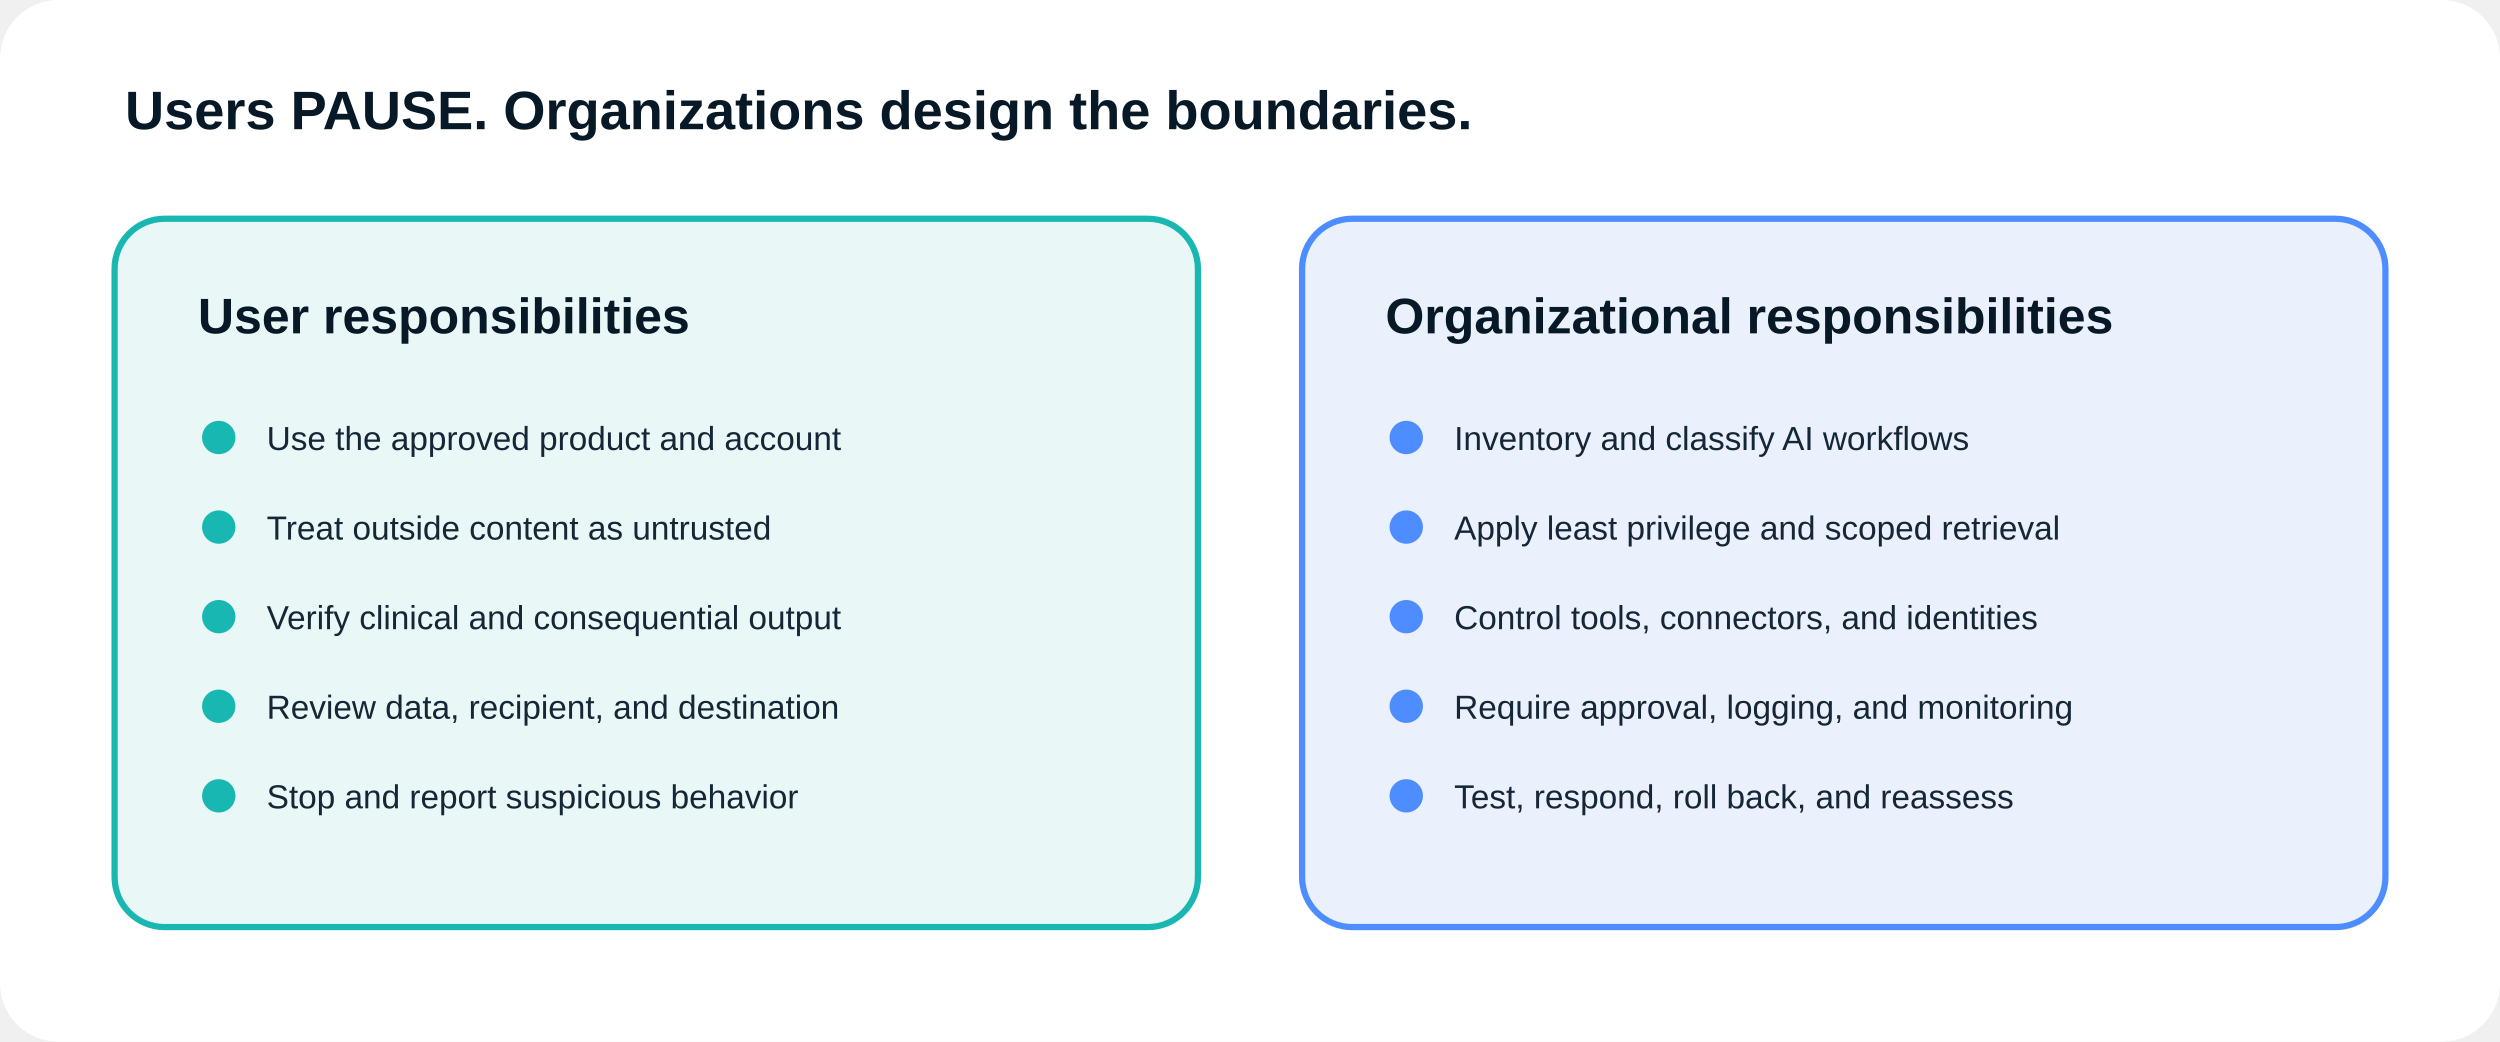
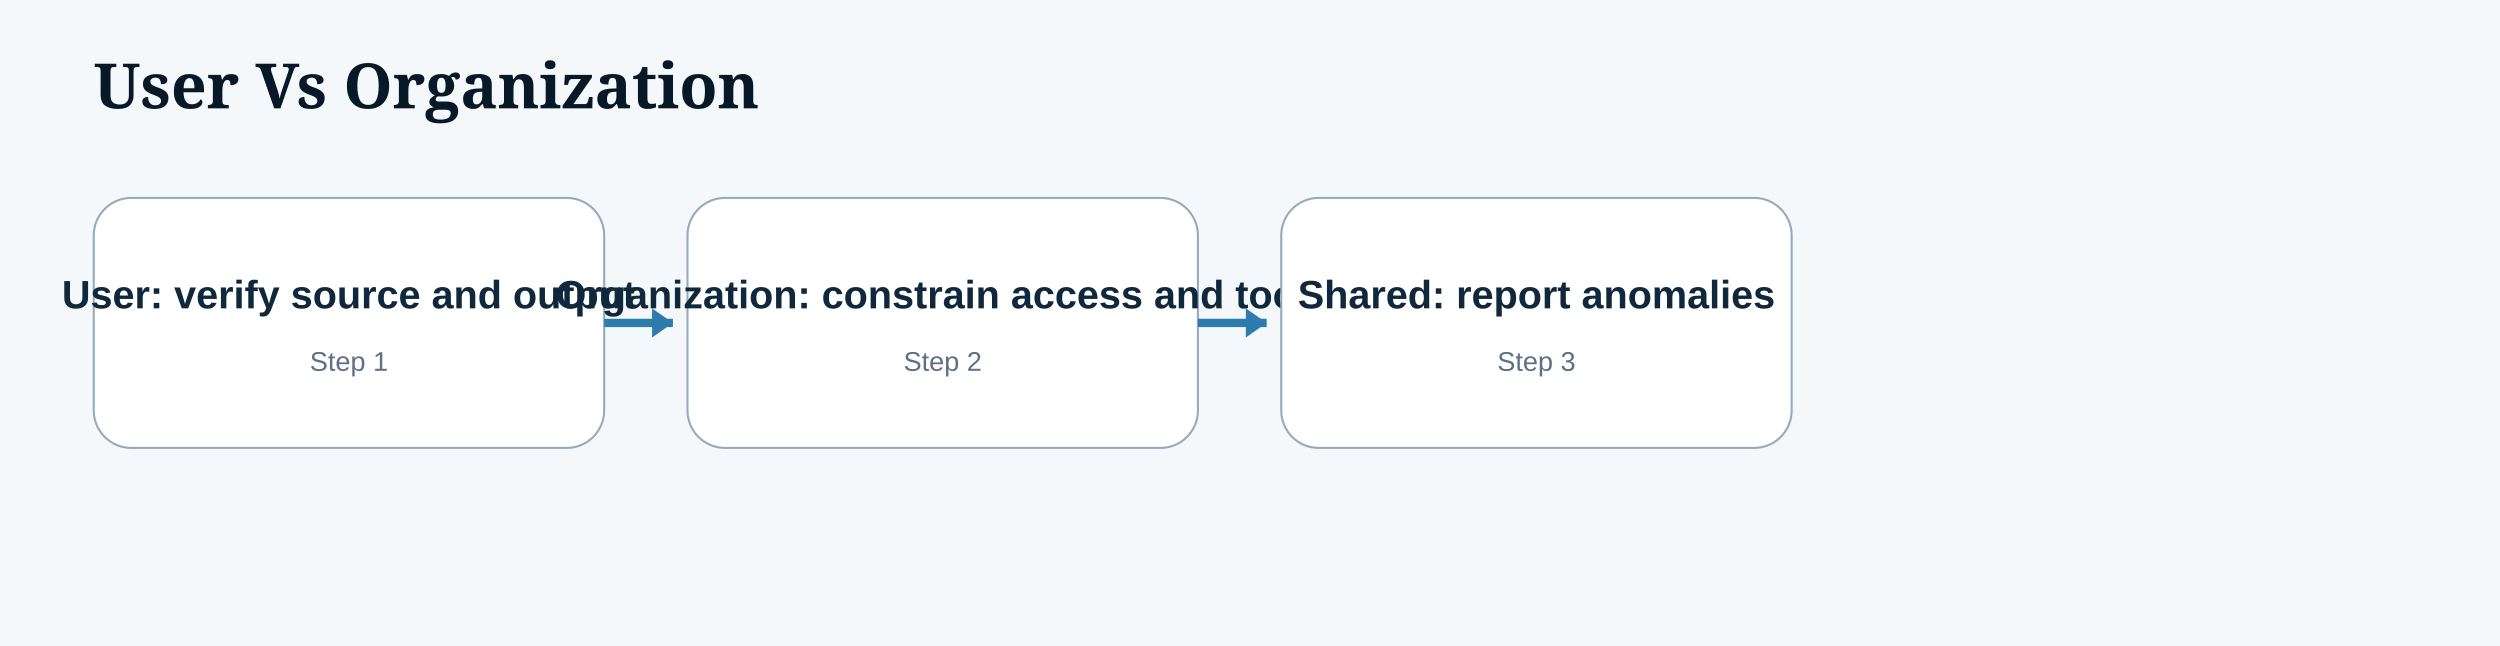
- <svg xmlns="http://www.w3.org/2000/svg" width="1200" height="500" viewBox="0 0 1200 500" role="img" aria-labelledby="title desc">
-   <rect width="1200" height="500" rx="28" fill="#FFFFFF" />
-   <text x="60" y="62" font-family="Arial" font-size="26" font-weight="700" fill="#071827">Users PAUSE. Organizations design the boundaries.</text>
-   <rect x="55" y="105" width="520" height="340" rx="24" fill="#E9F7F6" stroke="#18B7B2" stroke-width="3" />
-   <text x="95" y="160" font-family="Arial" font-size="24" font-weight="700" fill="#071827">User responsibilities</text>
-   <circle cx="105" cy="210" r="8" fill="#18B7B2" />
-   <text x="128" y="216" font-family="Arial" font-size="16" fill="#152637">Use the approved product and account</text>
-   <circle cx="105" cy="253" r="8" fill="#18B7B2" />
-   <text x="128" y="259" font-family="Arial" font-size="16" fill="#152637">Treat outside content as untrusted</text>
-   <circle cx="105" cy="296" r="8" fill="#18B7B2" />
-   <text x="128" y="302" font-family="Arial" font-size="16" fill="#152637">Verify clinical and consequential output</text>
-   <circle cx="105" cy="339" r="8" fill="#18B7B2" />
-   <text x="128" y="345" font-family="Arial" font-size="16" fill="#152637">Review data, recipient, and destination</text>
-   <circle cx="105" cy="382" r="8" fill="#18B7B2" />
-   <text x="128" y="388" font-family="Arial" font-size="16" fill="#152637">Stop and report suspicious behavior</text>
-   <rect x="625" y="105" width="520" height="340" rx="24" fill="#EAF0FC" stroke="#4D8DFF" stroke-width="3" />
-   <text x="665" y="160" font-family="Arial" font-size="24" font-weight="700" fill="#071827">Organizational responsibilities</text>
-   <circle cx="675" cy="210" r="8" fill="#4D8DFF" />
-   <text x="698" y="216" font-family="Arial" font-size="16" fill="#152637">Inventory and classify AI workflows</text>
-   <circle cx="675" cy="253" r="8" fill="#4D8DFF" />
-   <text x="698" y="259" font-family="Arial" font-size="16" fill="#152637">Apply least privilege and scoped retrieval</text>
-   <circle cx="675" cy="296" r="8" fill="#4D8DFF" />
-   <text x="698" y="302" font-family="Arial" font-size="16" fill="#152637">Control tools, connectors, and identities</text>
-   <circle cx="675" cy="339" r="8" fill="#4D8DFF" />
-   <text x="698" y="345" font-family="Arial" font-size="16" fill="#152637">Require approval, logging, and monitoring</text>
-   <circle cx="675" cy="382" r="8" fill="#4D8DFF" />
-   <text x="698" y="388" font-family="Arial" font-size="16" fill="#152637">Test, respond, roll back, and reassess</text>
+ <svg xmlns="http://www.w3.org/2000/svg" viewBox="0 0 1200 310" role="img" aria-label="User Vs Organization">
+   <rect width="1200" height="310" fill="#f4f8fb" />
+   <text x="45" y="52" font-family="Georgia" font-size="30" font-weight="700" fill="#071827">User Vs Organization</text>
+   <rect x="45" y="95" width="245" height="120" rx="18" fill="#ffffff" stroke="#94aabd" />
+   <text x="167.5" y="148" text-anchor="middle" font-family="Arial" font-size="19" font-weight="700" fill="#10283b">User: verify source and output</text>
+   <text x="167.5" y="178" text-anchor="middle" font-family="Arial" font-size="13" fill="#5d7183">Step 1</text>
+   <path d="M290 155 H323" stroke="#2d7cae" stroke-width="4" />
+   <path d="M323 155 l-10 -7 v14z" fill="#2d7cae" />
+   <rect x="330" y="95" width="245" height="120" rx="18" fill="#ffffff" stroke="#94aabd" />
+   <text x="452.5" y="148" text-anchor="middle" font-family="Arial" font-size="19" font-weight="700" fill="#10283b">Organization: constrain access and tools</text>
+   <text x="452.5" y="178" text-anchor="middle" font-family="Arial" font-size="13" fill="#5d7183">Step 2</text>
+   <path d="M575 155 H608" stroke="#2d7cae" stroke-width="4" />
+   <path d="M608 155 l-10 -7 v14z" fill="#2d7cae" />
+   <rect x="615" y="95" width="245" height="120" rx="18" fill="#ffffff" stroke="#94aabd" />
+   <text x="737.5" y="148" text-anchor="middle" font-family="Arial" font-size="19" font-weight="700" fill="#10283b">Shared: report anomalies</text>
+   <text x="737.5" y="178" text-anchor="middle" font-family="Arial" font-size="13" fill="#5d7183">Step 3</text>
</svg>
